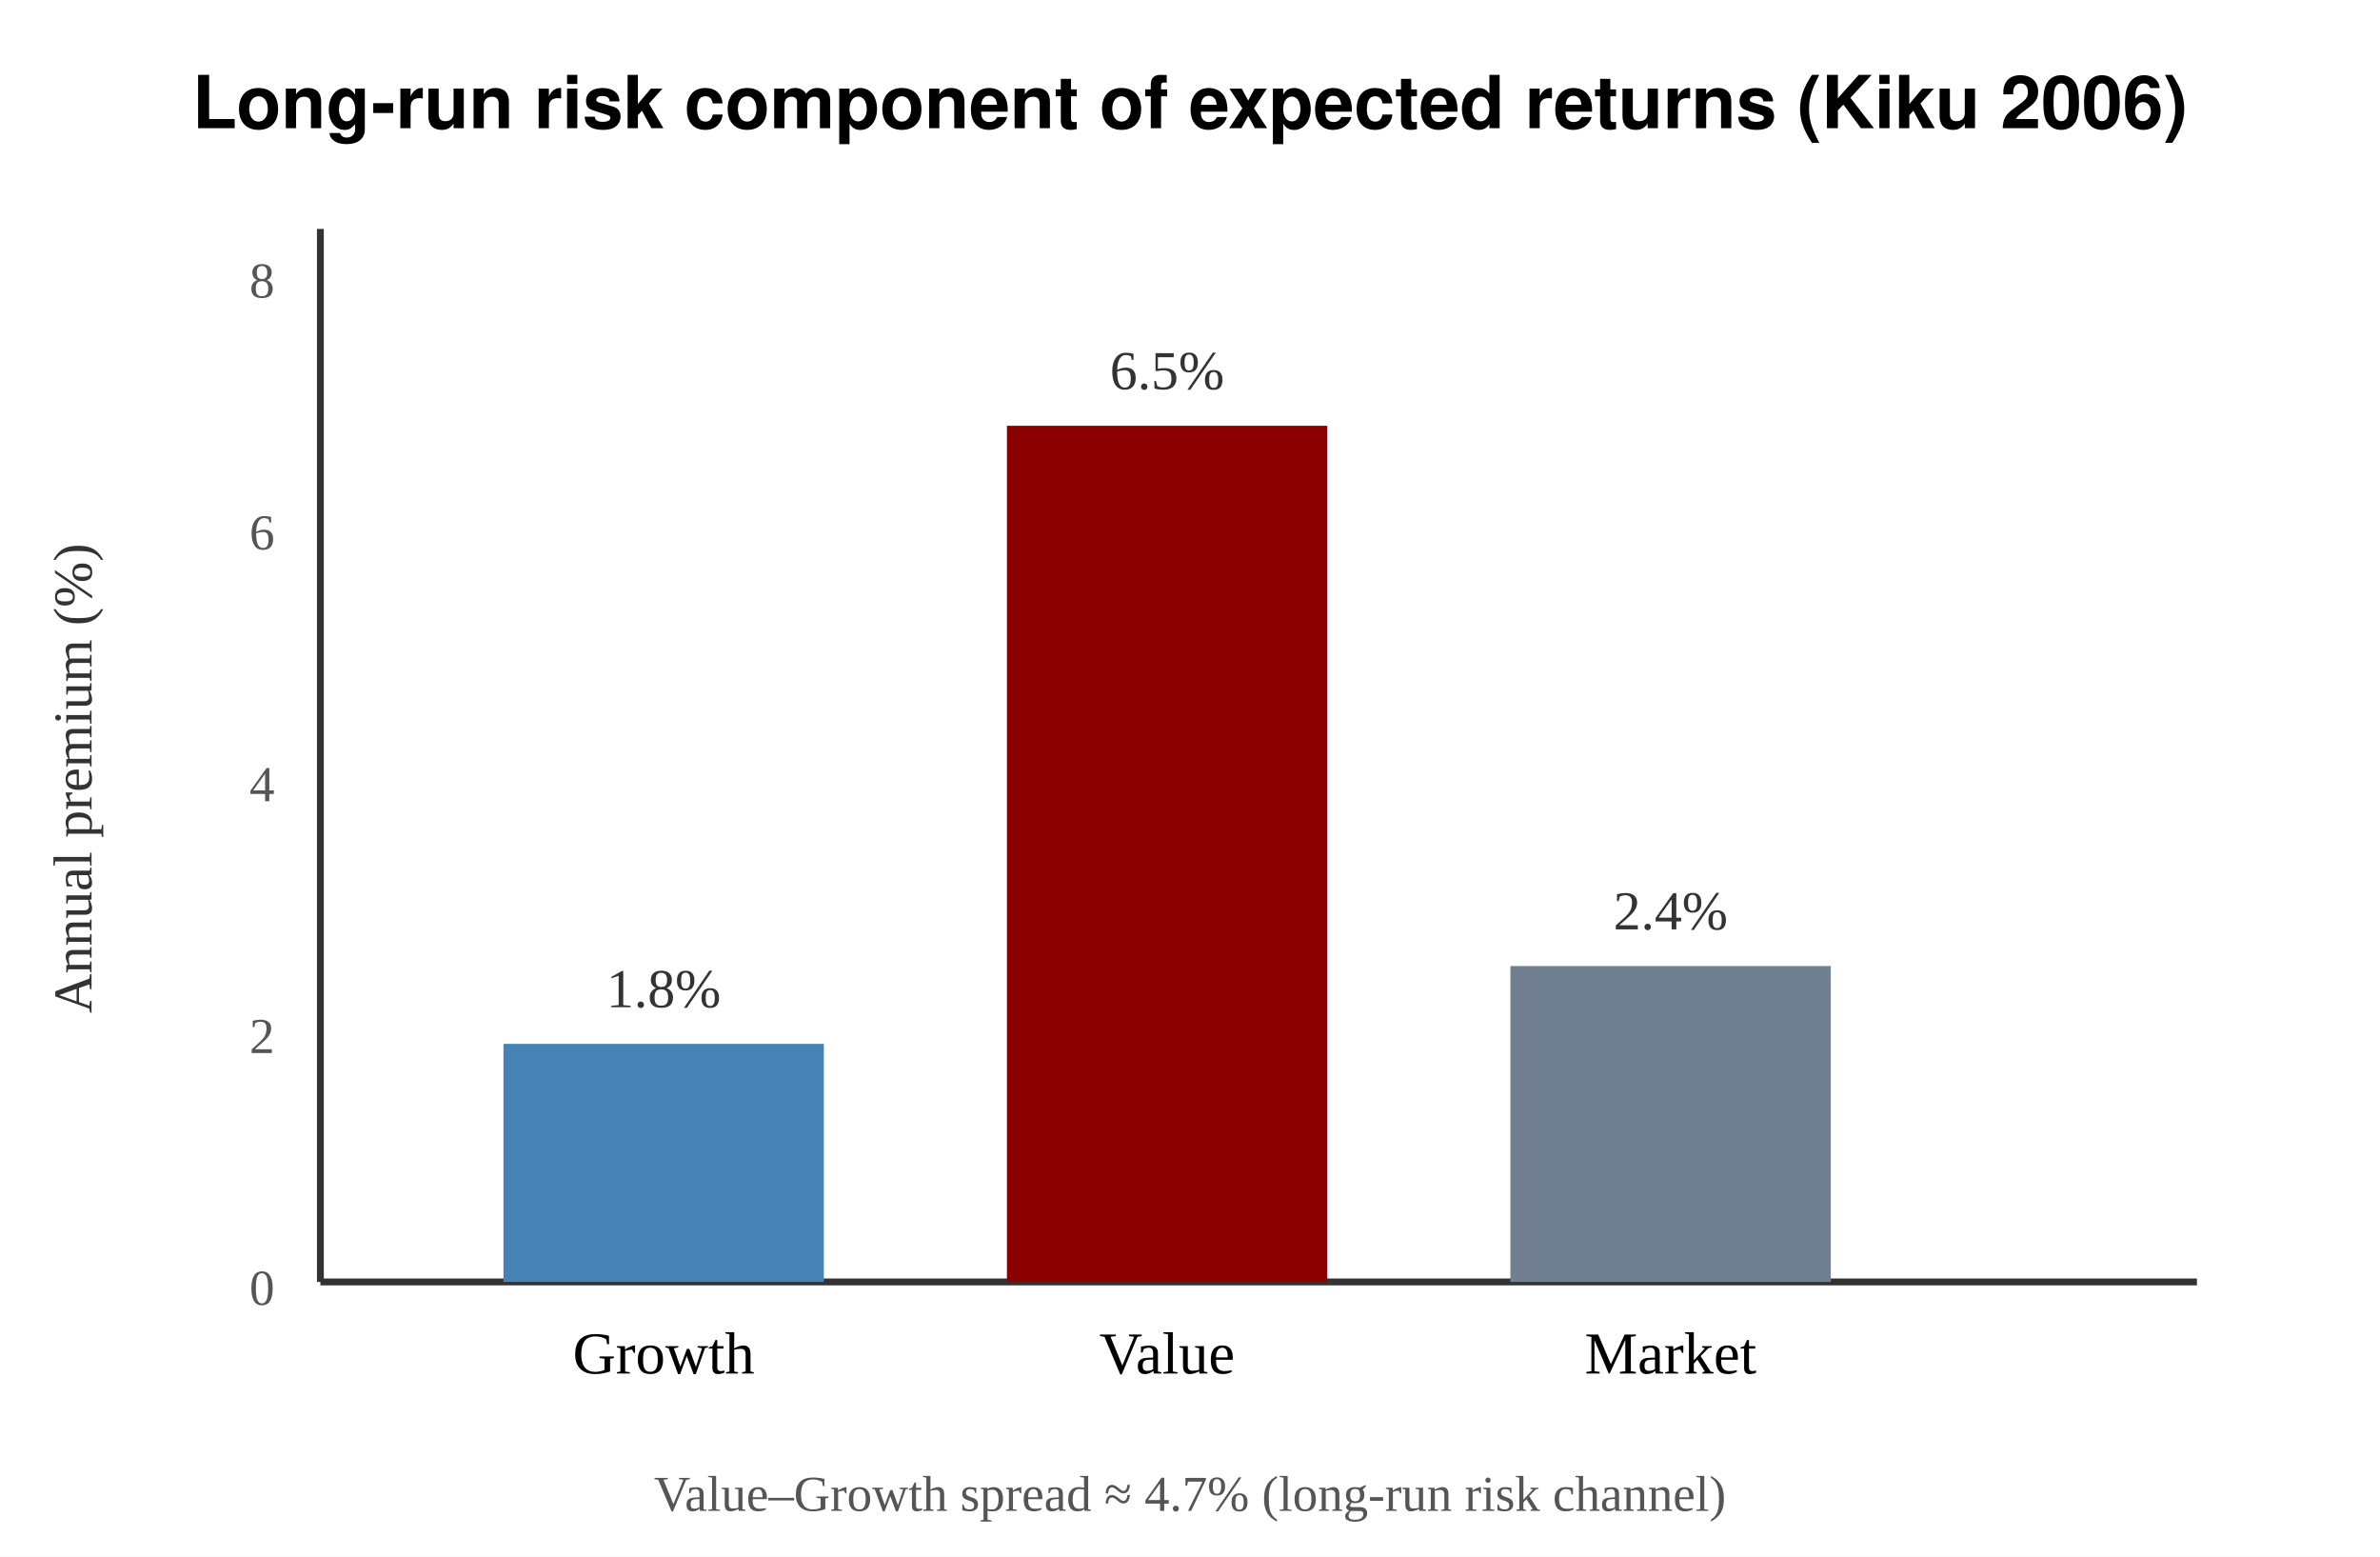
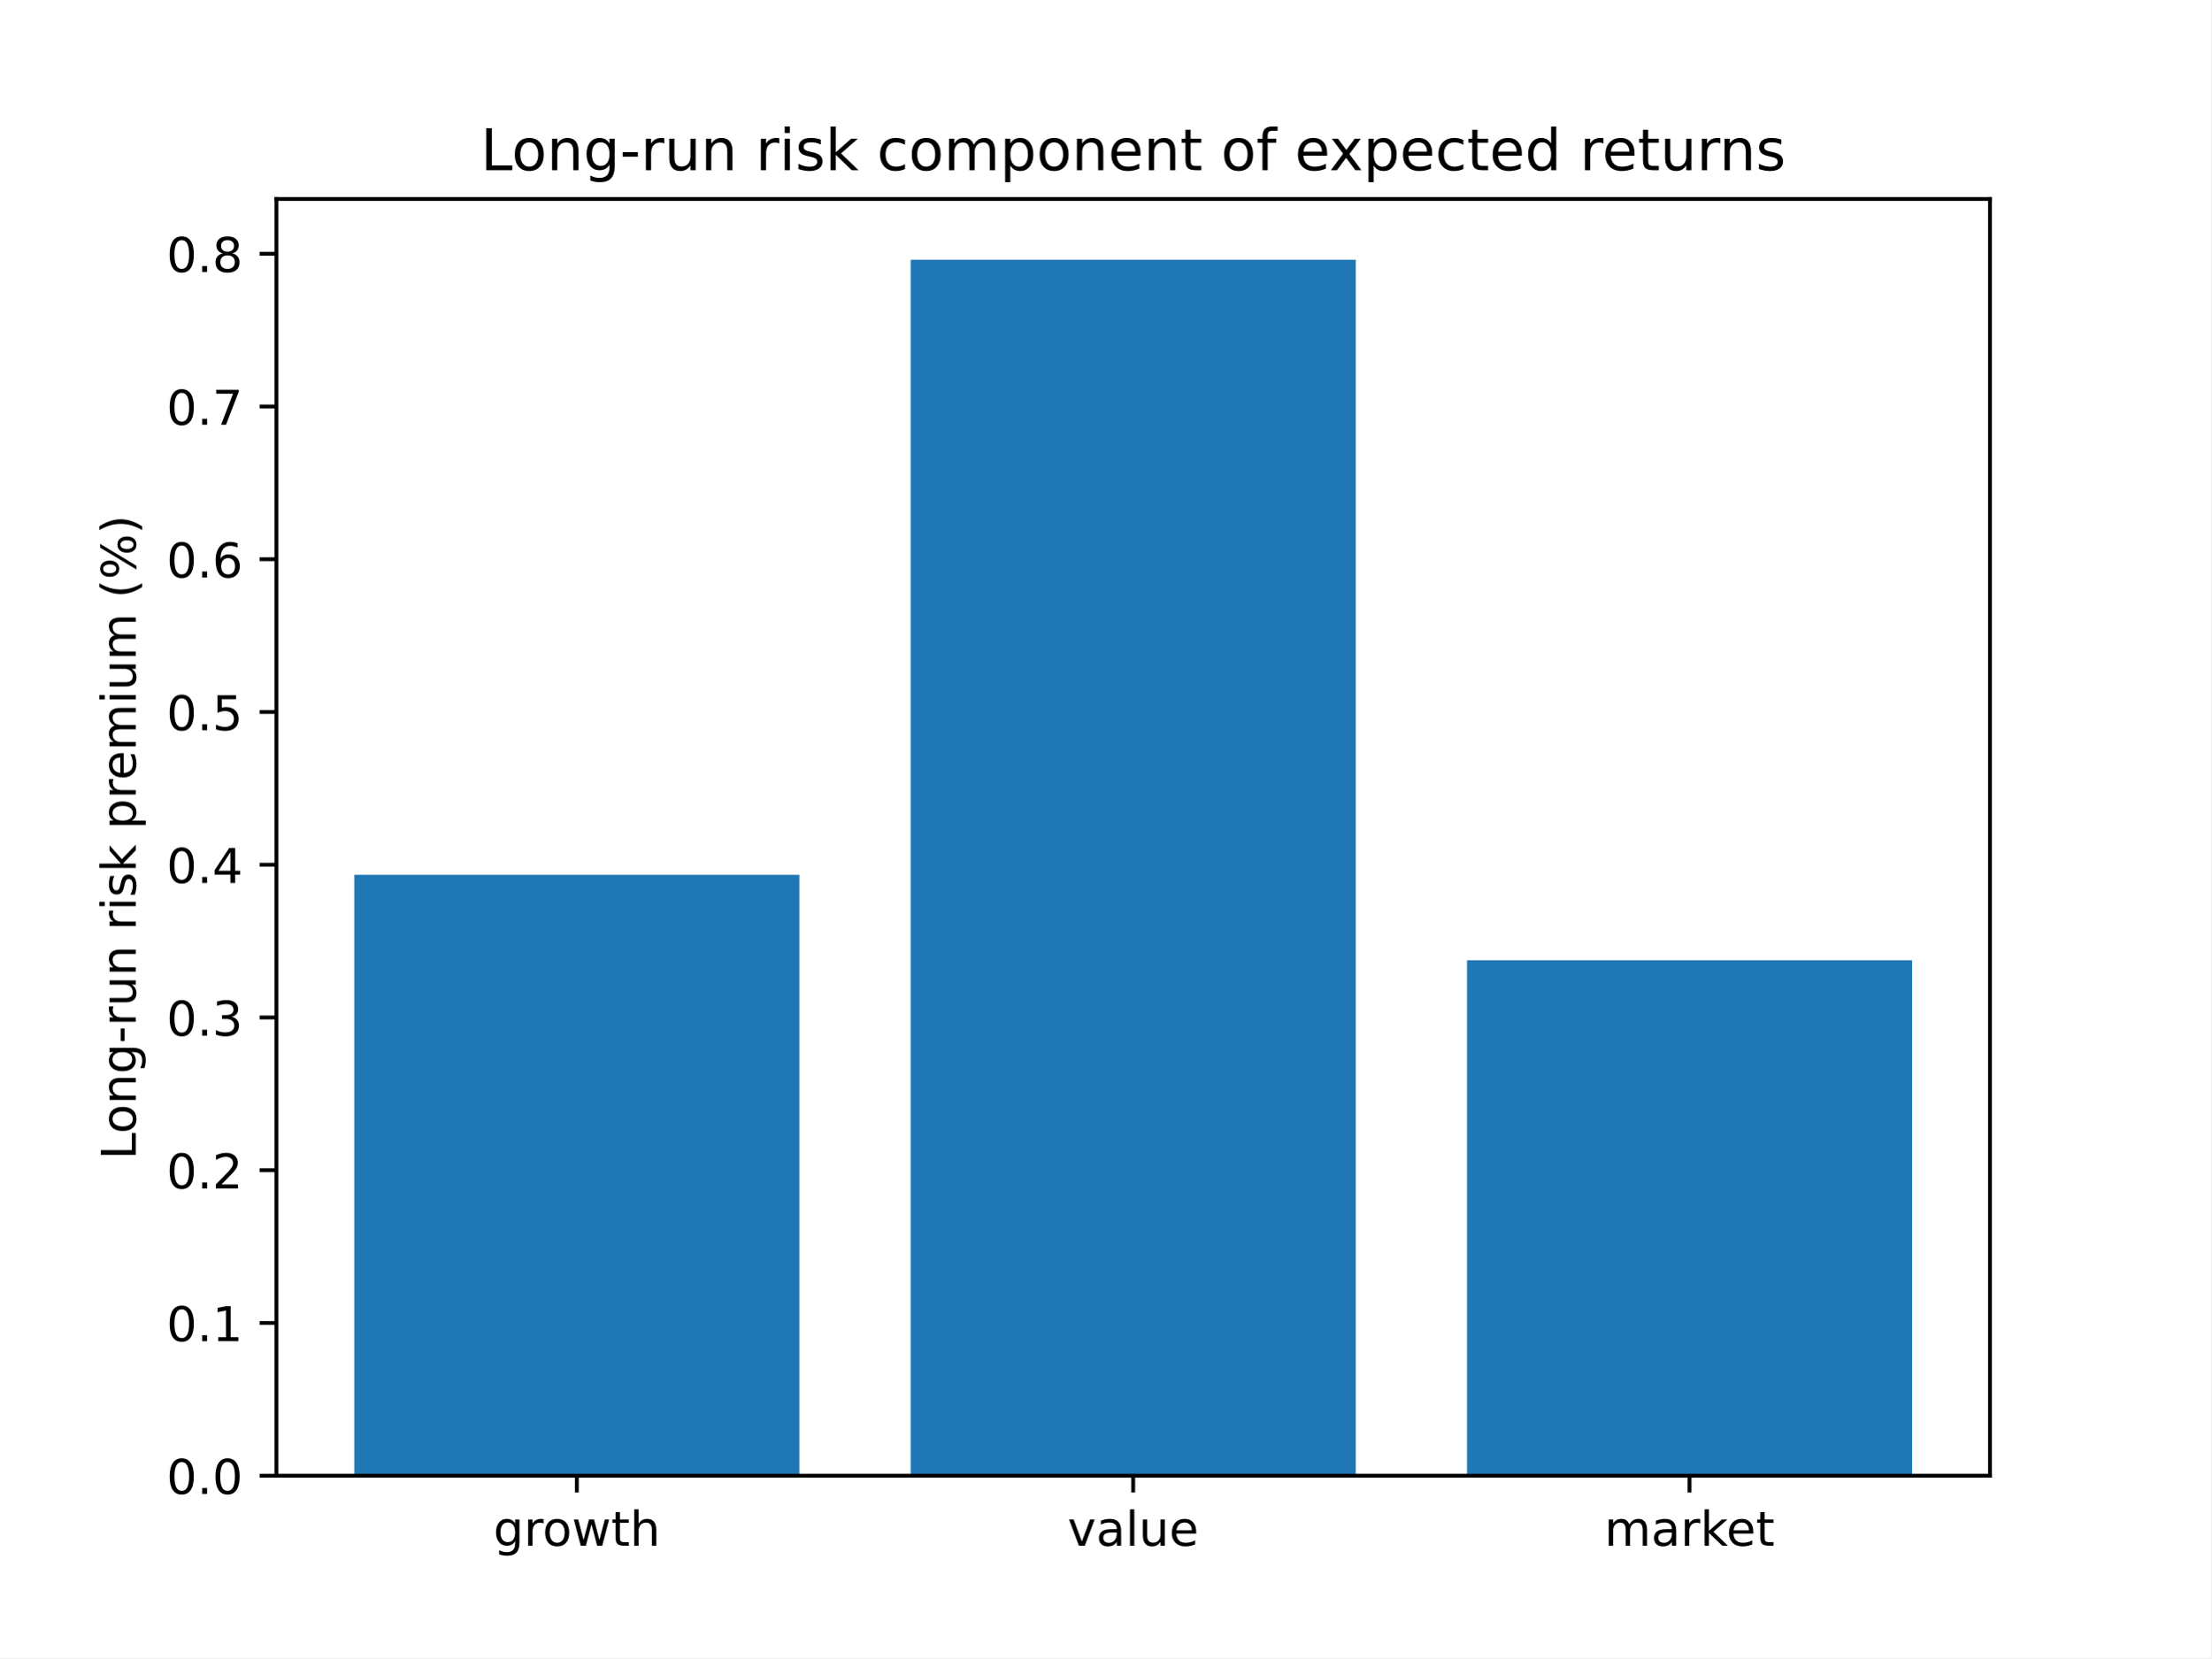
- <svg xmlns="http://www.w3.org/2000/svg" width="520" height="340" viewBox="0 0 520 340">
-   <rect width="520" height="340" fill="white" />
-   <text x="260" y="28" text-anchor="middle" font-family="Helvetica, Arial, sans-serif" font-size="16" font-weight="bold">Long-run risk component of expected returns (Kiku 2006)</text>
-   <line x1="70" y1="50" x2="70" y2="280" stroke="#333" stroke-width="1.5" />
-   <line x1="70" y1="280" x2="480" y2="280" stroke="#333" stroke-width="1.5" />
-   <text x="60" y="285" text-anchor="end" font-size="11" fill="#555">0</text>
-   <text x="60" y="230" text-anchor="end" font-size="11" fill="#555">2</text>
-   <text x="60" y="175" text-anchor="end" font-size="11" fill="#555">4</text>
-   <text x="60" y="120" text-anchor="end" font-size="11" fill="#555">6</text>
-   <text x="60" y="65" text-anchor="end" font-size="11" fill="#555">8</text>
-   <text x="20" y="170" transform="rotate(-90 20 170)" text-anchor="middle" font-size="12" fill="#333">Annual premium (%)</text>
-   <rect x="110" y="228" width="70" height="52" fill="#4682b4" />
-   <text x="145" y="300" text-anchor="middle" font-size="13">Growth</text>
-   <text x="145" y="220" text-anchor="middle" font-size="12" fill="#333">1.8%</text>
-   <rect x="220" y="93" width="70" height="187" fill="#8b0000" />
-   <text x="255" y="300" text-anchor="middle" font-size="13">Value</text>
-   <text x="255" y="85" text-anchor="middle" font-size="12" fill="#333">6.5%</text>
-   <rect x="330" y="211" width="70" height="69" fill="#708090" />
-   <text x="365" y="300" text-anchor="middle" font-size="13">Market</text>
-   <text x="365" y="203" text-anchor="middle" font-size="12" fill="#333">2.4%</text>
-   <text x="260" y="330" text-anchor="middle" font-size="11" fill="#555">Value–Growth spread ≈ 4.7% (long-run risk channel)</text>
+ <svg xmlns="http://www.w3.org/2000/svg" xmlns:xlink="http://www.w3.org/1999/xlink" width="460.8pt" height="345.6pt" viewBox="0 0 460.8 345.6" version="1.1">
+   <defs>
+     <style type="text/css">*{stroke-linejoin: round; stroke-linecap: butt}</style>
+   </defs>
+   <g id="figure_1">
+     <g id="patch_1">
+       <path d="M 0 345.6  L 460.8 345.6  L 460.8 0  L 0 0  z " style="fill: #ffffff" />
+     </g>
+     <g id="axes_1">
+       <g id="patch_2">
+         <path d="M 57.6 307.584  L 414.72 307.584  L 414.72 41.472  L 57.6 41.472  z " style="fill: #ffffff" />
+       </g>
+       <g id="patch_3">
+         <path d="M 73.833 307.584  L 166.591 307.584  L 166.591 182.338  L 73.833 182.338  z " clip-path="url(#p41a8a1a0e6)" style="fill: #1f77b4" />
+       </g>
+       <g id="patch_4">
+         <path d="M 189.781 307.584  L 282.539 307.584  L 282.539 54.144  L 189.781 54.144  z " clip-path="url(#p41a8a1a0e6)" style="fill: #1f77b4" />
+       </g>
+       <g id="patch_5">
+         <path d="M 305.729 307.584  L 398.487 307.584  L 398.487 200.152  L 305.729 200.152  z " clip-path="url(#p41a8a1a0e6)" style="fill: #1f77b4" />
+       </g>
+       <g id="matplotlib.axis_1">
+         <g id="xtick_1">
+           <g id="line2d_1">
+             <defs>
+               <path id="m2b7d809cd4" d="M 0 0  L 0 3.5  " style="stroke: #000000; stroke-width: 0.8" />
+             </defs>
+             <g>
+               <use xlink:href="#m2b7d809cd4" x="120.212" y="307.584" style="stroke: #000000; stroke-width: 0.8" />
+             </g>
+           </g>
+           <g id="text_1">
+             <g transform="translate(102.8151 322.1824) scale(0.1 -0.1)">
+               <defs>
+                 <path id="DejaVuSans-4a" d="M 2906 1791  Q 2906 2416 2648 2759  Q 2391 3103 1925 3103  Q 1463 3103 1205 2759  Q 947 2416 947 1791  Q 947 1169 1205 825  Q 1463 481 1925 481  Q 2391 481 2648 825  Q 2906 1169 2906 1791  z M 3481 434  Q 3481 -459 3084 -895  Q 2688 -1331 1869 -1331  Q 1566 -1331 1297 -1286  Q 1028 -1241 775 -1147  L 775 -588  Q 1028 -725 1275 -790  Q 1522 -856 1778 -856  Q 2344 -856 2625 -561  Q 2906 -266 2906 331  L 2906 616  Q 2728 306 2450 153  Q 2172 0 1784 0  Q 1141 0 747 490  Q 353 981 353 1791  Q 353 2603 747 3093  Q 1141 3584 1784 3584  Q 2172 3584 2450 3431  Q 2728 3278 2906 2969  L 2906 3500  L 3481 3500  L 3481 434  z " transform="scale(0.015625)" />
+                 <path id="DejaVuSans-55" d="M 2631 2963  Q 2534 3019 2420 3045  Q 2306 3072 2169 3072  Q 1681 3072 1420 2755  Q 1159 2438 1159 1844  L 1159 0  L 581 0  L 581 3500  L 1159 3500  L 1159 2956  Q 1341 3275 1631 3429  Q 1922 3584 2338 3584  Q 2397 3584 2469 3576  Q 2541 3569 2628 3553  L 2631 2963  z " transform="scale(0.015625)" />
+                 <path id="DejaVuSans-52" d="M 1959 3097  Q 1497 3097 1228 2736  Q 959 2375 959 1747  Q 959 1119 1226 758  Q 1494 397 1959 397  Q 2419 397 2687 759  Q 2956 1122 2956 1747  Q 2956 2369 2687 2733  Q 2419 3097 1959 3097  z M 1959 3584  Q 2709 3584 3137 3096  Q 3566 2609 3566 1747  Q 3566 888 3137 398  Q 2709 -91 1959 -91  Q 1206 -91 779 398  Q 353 888 353 1747  Q 353 2609 779 3096  Q 1206 3584 1959 3584  z " transform="scale(0.015625)" />
+                 <path id="DejaVuSans-5a" d="M 269 3500  L 844 3500  L 1563 769  L 2278 3500  L 2956 3500  L 3675 769  L 4391 3500  L 4966 3500  L 4050 0  L 3372 0  L 2619 2869  L 1863 0  L 1184 0  L 269 3500  z " transform="scale(0.015625)" />
+                 <path id="DejaVuSans-57" d="M 1172 4494  L 1172 3500  L 2356 3500  L 2356 3053  L 1172 3053  L 1172 1153  Q 1172 725 1289 603  Q 1406 481 1766 481  L 2356 481  L 2356 0  L 1766 0  Q 1100 0 847 248  Q 594 497 594 1153  L 594 3053  L 172 3053  L 172 3500  L 594 3500  L 594 4494  L 1172 4494  z " transform="scale(0.015625)" />
+                 <path id="DejaVuSans-4b" d="M 3513 2113  L 3513 0  L 2938 0  L 2938 2094  Q 2938 2591 2744 2837  Q 2550 3084 2163 3084  Q 1697 3084 1428 2787  Q 1159 2491 1159 1978  L 1159 0  L 581 0  L 581 4863  L 1159 4863  L 1159 2956  Q 1366 3272 1645 3428  Q 1925 3584 2291 3584  Q 2894 3584 3203 3211  Q 3513 2838 3513 2113  z " transform="scale(0.015625)" />
+               </defs>
+               <use xlink:href="#DejaVuSans-4a" />
+               <use xlink:href="#DejaVuSans-55" transform="translate(63.48438 0)" />
+               <use xlink:href="#DejaVuSans-52" transform="translate(102.3906 0)" />
+               <use xlink:href="#DejaVuSans-5a" transform="translate(163.5781 0)" />
+               <use xlink:href="#DejaVuSans-57" transform="translate(245.3594 0)" />
+               <use xlink:href="#DejaVuSans-4b" transform="translate(284.5625 0)" />
+             </g>
+           </g>
+         </g>
+         <g id="xtick_2">
+           <g id="line2d_2">
+             <g>
+               <use xlink:href="#m2b7d809cd4" x="236.16" y="307.584" style="stroke: #000000; stroke-width: 0.8" />
+             </g>
+           </g>
+           <g id="text_2">
+             <g transform="translate(222.5022 322.1824) scale(0.1 -0.1)">
+               <defs>
+                 <path id="DejaVuSans-59" d="M 191 3500  L 800 3500  L 1894 563  L 2988 3500  L 3597 3500  L 2284 0  L 1503 0  L 191 3500  z " transform="scale(0.015625)" />
+                 <path id="DejaVuSans-44" d="M 2194 1759  Q 1497 1759 1228 1600  Q 959 1441 959 1056  Q 959 750 1161 570  Q 1363 391 1709 391  Q 2188 391 2477 730  Q 2766 1069 2766 1631  L 2766 1759  L 2194 1759  z M 3341 1997  L 3341 0  L 2766 0  L 2766 531  Q 2569 213 2275 61  Q 1981 -91 1556 -91  Q 1019 -91 701 211  Q 384 513 384 1019  Q 384 1609 779 1909  Q 1175 2209 1959 2209  L 2766 2209  L 2766 2266  Q 2766 2663 2505 2880  Q 2244 3097 1772 3097  Q 1472 3097 1187 3025  Q 903 2953 641 2809  L 641 3341  Q 956 3463 1253 3523  Q 1550 3584 1831 3584  Q 2591 3584 2966 3190  Q 3341 2797 3341 1997  z " transform="scale(0.015625)" />
+                 <path id="DejaVuSans-4f" d="M 603 4863  L 1178 4863  L 1178 0  L 603 0  L 603 4863  z " transform="scale(0.015625)" />
+                 <path id="DejaVuSans-58" d="M 544 1381  L 544 3500  L 1119 3500  L 1119 1403  Q 1119 906 1312 657  Q 1506 409 1894 409  Q 2359 409 2629 706  Q 2900 1003 2900 1516  L 2900 3500  L 3475 3500  L 3475 0  L 2900 0  L 2900 538  Q 2691 219 2414 64  Q 2138 -91 1772 -91  Q 1169 -91 856 284  Q 544 659 544 1381  z M 1991 3584  L 1991 3584  z " transform="scale(0.015625)" />
+                 <path id="DejaVuSans-48" d="M 3597 1894  L 3597 1613  L 953 1613  Q 991 1019 1311 708  Q 1631 397 2203 397  Q 2534 397 2845 478  Q 3156 559 3463 722  L 3463 178  Q 3153 47 2828 -22  Q 2503 -91 2169 -91  Q 1331 -91 842 396  Q 353 884 353 1716  Q 353 2575 817 3079  Q 1281 3584 2069 3584  Q 2775 3584 3186 3129  Q 3597 2675 3597 1894  z M 3022 2063  Q 3016 2534 2758 2815  Q 2500 3097 2075 3097  Q 1594 3097 1305 2825  Q 1016 2553 972 2059  L 3022 2063  z " transform="scale(0.015625)" />
+               </defs>
+               <use xlink:href="#DejaVuSans-59" />
+               <use xlink:href="#DejaVuSans-44" transform="translate(59.1875 0)" />
+               <use xlink:href="#DejaVuSans-4f" transform="translate(120.4688 0)" />
+               <use xlink:href="#DejaVuSans-58" transform="translate(148.25 0)" />
+               <use xlink:href="#DejaVuSans-48" transform="translate(211.625 0)" />
+             </g>
+           </g>
+         </g>
+         <g id="xtick_3">
+           <g id="line2d_3">
+             <g>
+               <use xlink:href="#m2b7d809cd4" x="352.108" y="307.584" style="stroke: #000000; stroke-width: 0.8" />
+             </g>
+           </g>
+           <g id="text_3">
+             <g transform="translate(334.3643 322.1824) scale(0.1 -0.1)">
+               <defs>
+                 <path id="DejaVuSans-50" d="M 3328 2828  Q 3544 3216 3844 3400  Q 4144 3584 4550 3584  Q 5097 3584 5394 3201  Q 5691 2819 5691 2113  L 5691 0  L 5113 0  L 5113 2094  Q 5113 2597 4934 2840  Q 4756 3084 4391 3084  Q 3944 3084 3684 2787  Q 3425 2491 3425 1978  L 3425 0  L 2847 0  L 2847 2094  Q 2847 2600 2669 2842  Q 2491 3084 2119 3084  Q 1678 3084 1418 2786  Q 1159 2488 1159 1978  L 1159 0  L 581 0  L 581 3500  L 1159 3500  L 1159 2956  Q 1356 3278 1631 3431  Q 1906 3584 2284 3584  Q 2666 3584 2933 3390  Q 3200 3197 3328 2828  z " transform="scale(0.015625)" />
+                 <path id="DejaVuSans-4e" d="M 581 4863  L 1159 4863  L 1159 1991  L 2875 3500  L 3609 3500  L 1753 1863  L 3688 0  L 2938 0  L 1159 1709  L 1159 0  L 581 0  L 581 4863  z " transform="scale(0.015625)" />
+               </defs>
+               <use xlink:href="#DejaVuSans-50" />
+               <use xlink:href="#DejaVuSans-44" transform="translate(97.40625 0)" />
+               <use xlink:href="#DejaVuSans-55" transform="translate(158.6875 0)" />
+               <use xlink:href="#DejaVuSans-4e" transform="translate(199.7969 0)" />
+               <use xlink:href="#DejaVuSans-48" transform="translate(254.1406 0)" />
+               <use xlink:href="#DejaVuSans-57" transform="translate(315.6719 0)" />
+             </g>
+           </g>
+         </g>
+       </g>
+       <g id="matplotlib.axis_2">
+         <g id="ytick_1">
+           <g id="line2d_4">
+             <defs>
+               <path id="m1dedbb5f46" d="M 0 0  L -3.5 0  " style="stroke: #000000; stroke-width: 0.8" />
+             </defs>
+             <g>
+               <use xlink:href="#m1dedbb5f46" x="57.6" y="307.584" style="stroke: #000000; stroke-width: 0.8" />
+             </g>
+           </g>
+           <g id="text_4">
+             <g transform="translate(34.69687 311.3828) scale(0.1 -0.1)">
+               <defs>
+                 <path id="DejaVuSans-13" d="M 2034 4250  Q 1547 4250 1301 3770  Q 1056 3291 1056 2328  Q 1056 1369 1301 889  Q 1547 409 2034 409  Q 2525 409 2770 889  Q 3016 1369 3016 2328  Q 3016 3291 2770 3770  Q 2525 4250 2034 4250  z M 2034 4750  Q 2819 4750 3233 4129  Q 3647 3509 3647 2328  Q 3647 1150 3233 529  Q 2819 -91 2034 -91  Q 1250 -91 836 529  Q 422 1150 422 2328  Q 422 3509 836 4129  Q 1250 4750 2034 4750  z " transform="scale(0.015625)" />
+                 <path id="DejaVuSans-11" d="M 684 794  L 1344 794  L 1344 0  L 684 0  L 684 794  z " transform="scale(0.015625)" />
+               </defs>
+               <use xlink:href="#DejaVuSans-13" />
+               <use xlink:href="#DejaVuSans-11" transform="translate(63.625 0)" />
+               <use xlink:href="#DejaVuSans-13" transform="translate(95.40625 0)" />
+             </g>
+           </g>
+         </g>
+         <g id="ytick_2">
+           <g id="line2d_5">
+             <g>
+               <use xlink:href="#m1dedbb5f46" x="57.6" y="275.747" style="stroke: #000000; stroke-width: 0.8" />
+             </g>
+           </g>
+           <g id="text_5">
+             <g transform="translate(34.69687 279.5457) scale(0.1 -0.1)">
+               <defs>
+                 <path id="DejaVuSans-14" d="M 794 531  L 1825 531  L 1825 4091  L 703 3866  L 703 4441  L 1819 4666  L 2450 4666  L 2450 531  L 3481 531  L 3481 0  L 794 0  L 794 531  z " transform="scale(0.015625)" />
+               </defs>
+               <use xlink:href="#DejaVuSans-13" />
+               <use xlink:href="#DejaVuSans-11" transform="translate(63.625 0)" />
+               <use xlink:href="#DejaVuSans-14" transform="translate(95.40625 0)" />
+             </g>
+           </g>
+         </g>
+         <g id="ytick_3">
+           <g id="line2d_6">
+             <g>
+               <use xlink:href="#m1dedbb5f46" x="57.6" y="243.91" style="stroke: #000000; stroke-width: 0.8" />
+             </g>
+           </g>
+           <g id="text_6">
+             <g transform="translate(34.69687 247.7086) scale(0.1 -0.1)">
+               <defs>
+                 <path id="DejaVuSans-15" d="M 1228 531  L 3431 531  L 3431 0  L 469 0  L 469 531  Q 828 903 1448 1529  Q 2069 2156 2228 2338  Q 2531 2678 2651 2914  Q 2772 3150 2772 3378  Q 2772 3750 2511 3984  Q 2250 4219 1831 4219  Q 1534 4219 1204 4116  Q 875 4013 500 3803  L 500 4441  Q 881 4594 1212 4672  Q 1544 4750 1819 4750  Q 2544 4750 2975 4387  Q 3406 4025 3406 3419  Q 3406 3131 3298 2873  Q 3191 2616 2906 2266  Q 2828 2175 2409 1742  Q 1991 1309 1228 531  z " transform="scale(0.015625)" />
+               </defs>
+               <use xlink:href="#DejaVuSans-13" />
+               <use xlink:href="#DejaVuSans-11" transform="translate(63.625 0)" />
+               <use xlink:href="#DejaVuSans-15" transform="translate(95.40625 0)" />
+             </g>
+           </g>
+         </g>
+         <g id="ytick_4">
+           <g id="line2d_7">
+             <g>
+               <use xlink:href="#m1dedbb5f46" x="57.6" y="212.073" style="stroke: #000000; stroke-width: 0.8" />
+             </g>
+           </g>
+           <g id="text_7">
+             <g transform="translate(34.69687 215.8715) scale(0.1 -0.1)">
+               <defs>
+                 <path id="DejaVuSans-16" d="M 2597 2516  Q 3050 2419 3304 2112  Q 3559 1806 3559 1356  Q 3559 666 3084 287  Q 2609 -91 1734 -91  Q 1441 -91 1130 -33  Q 819 25 488 141  L 488 750  Q 750 597 1062 519  Q 1375 441 1716 441  Q 2309 441 2620 675  Q 2931 909 2931 1356  Q 2931 1769 2642 2001  Q 2353 2234 1838 2234  L 1294 2234  L 1294 2753  L 1863 2753  Q 2328 2753 2575 2939  Q 2822 3125 2822 3475  Q 2822 3834 2567 4026  Q 2313 4219 1838 4219  Q 1578 4219 1281 4162  Q 984 4106 628 3988  L 628 4550  Q 988 4650 1302 4700  Q 1616 4750 1894 4750  Q 2613 4750 3031 4423  Q 3450 4097 3450 3541  Q 3450 3153 3228 2886  Q 3006 2619 2597 2516  z " transform="scale(0.015625)" />
+               </defs>
+               <use xlink:href="#DejaVuSans-13" />
+               <use xlink:href="#DejaVuSans-11" transform="translate(63.625 0)" />
+               <use xlink:href="#DejaVuSans-16" transform="translate(95.40625 0)" />
+             </g>
+           </g>
+         </g>
+         <g id="ytick_5">
+           <g id="line2d_8">
+             <g>
+               <use xlink:href="#m1dedbb5f46" x="57.6" y="180.236" style="stroke: #000000; stroke-width: 0.8" />
+             </g>
+           </g>
+           <g id="text_8">
+             <g transform="translate(34.69687 184.0344) scale(0.1 -0.1)">
+               <defs>
+                 <path id="DejaVuSans-17" d="M 2419 4116  L 825 1625  L 2419 1625  L 2419 4116  z M 2253 4666  L 3047 4666  L 3047 1625  L 3713 1625  L 3713 1100  L 3047 1100  L 3047 0  L 2419 0  L 2419 1100  L 313 1100  L 313 1709  L 2253 4666  z " transform="scale(0.015625)" />
+               </defs>
+               <use xlink:href="#DejaVuSans-13" />
+               <use xlink:href="#DejaVuSans-11" transform="translate(63.625 0)" />
+               <use xlink:href="#DejaVuSans-17" transform="translate(95.40625 0)" />
+             </g>
+           </g>
+         </g>
+         <g id="ytick_6">
+           <g id="line2d_9">
+             <g>
+               <use xlink:href="#m1dedbb5f46" x="57.6" y="148.399" style="stroke: #000000; stroke-width: 0.8" />
+             </g>
+           </g>
+           <g id="text_9">
+             <g transform="translate(34.69687 152.1973) scale(0.1 -0.1)">
+               <defs>
+                 <path id="DejaVuSans-18" d="M 691 4666  L 3169 4666  L 3169 4134  L 1269 4134  L 1269 2991  Q 1406 3038 1543 3061  Q 1681 3084 1819 3084  Q 2600 3084 3056 2656  Q 3513 2228 3513 1497  Q 3513 744 3044 326  Q 2575 -91 1722 -91  Q 1428 -91 1123 -41  Q 819 9 494 109  L 494 744  Q 775 591 1075 516  Q 1375 441 1709 441  Q 2250 441 2565 725  Q 2881 1009 2881 1497  Q 2881 1984 2565 2268  Q 2250 2553 1709 2553  Q 1456 2553 1204 2497  Q 953 2441 691 2322  L 691 4666  z " transform="scale(0.015625)" />
+               </defs>
+               <use xlink:href="#DejaVuSans-13" />
+               <use xlink:href="#DejaVuSans-11" transform="translate(63.625 0)" />
+               <use xlink:href="#DejaVuSans-18" transform="translate(95.40625 0)" />
+             </g>
+           </g>
+         </g>
+         <g id="ytick_7">
+           <g id="line2d_10">
+             <g>
+               <use xlink:href="#m1dedbb5f46" x="57.6" y="116.561" style="stroke: #000000; stroke-width: 0.8" />
+             </g>
+           </g>
+           <g id="text_10">
+             <g transform="translate(34.69687 120.3602) scale(0.1 -0.1)">
+               <defs>
+                 <path id="DejaVuSans-19" d="M 2113 2584  Q 1688 2584 1439 2293  Q 1191 2003 1191 1497  Q 1191 994 1439 701  Q 1688 409 2113 409  Q 2538 409 2786 701  Q 3034 994 3034 1497  Q 3034 2003 2786 2293  Q 2538 2584 2113 2584  z M 3366 4563  L 3366 3988  Q 3128 4100 2886 4159  Q 2644 4219 2406 4219  Q 1781 4219 1451 3797  Q 1122 3375 1075 2522  Q 1259 2794 1537 2939  Q 1816 3084 2150 3084  Q 2853 3084 3261 2657  Q 3669 2231 3669 1497  Q 3669 778 3244 343  Q 2819 -91 2113 -91  Q 1303 -91 875 529  Q 447 1150 447 2328  Q 447 3434 972 4092  Q 1497 4750 2381 4750  Q 2619 4750 2861 4703  Q 3103 4656 3366 4563  z " transform="scale(0.015625)" />
+               </defs>
+               <use xlink:href="#DejaVuSans-13" />
+               <use xlink:href="#DejaVuSans-11" transform="translate(63.625 0)" />
+               <use xlink:href="#DejaVuSans-19" transform="translate(95.40625 0)" />
+             </g>
+           </g>
+         </g>
+         <g id="ytick_8">
+           <g id="line2d_11">
+             <g>
+               <use xlink:href="#m1dedbb5f46" x="57.6" y="84.724" style="stroke: #000000; stroke-width: 0.8" />
+             </g>
+           </g>
+           <g id="text_11">
+             <g transform="translate(34.69687 88.52315) scale(0.1 -0.1)">
+               <defs>
+                 <path id="DejaVuSans-1a" d="M 525 4666  L 3525 4666  L 3525 4397  L 1831 0  L 1172 0  L 2766 4134  L 525 4134  L 525 4666  z " transform="scale(0.015625)" />
+               </defs>
+               <use xlink:href="#DejaVuSans-13" />
+               <use xlink:href="#DejaVuSans-11" transform="translate(63.625 0)" />
+               <use xlink:href="#DejaVuSans-1a" transform="translate(95.40625 0)" />
+             </g>
+           </g>
+         </g>
+         <g id="ytick_9">
+           <g id="line2d_12">
+             <g>
+               <use xlink:href="#m1dedbb5f46" x="57.6" y="52.887" style="stroke: #000000; stroke-width: 0.8" />
+             </g>
+           </g>
+           <g id="text_12">
+             <g transform="translate(34.69687 56.68606) scale(0.1 -0.1)">
+               <defs>
+                 <path id="DejaVuSans-1b" d="M 2034 2216  Q 1584 2216 1326 1975  Q 1069 1734 1069 1313  Q 1069 891 1326 650  Q 1584 409 2034 409  Q 2484 409 2743 651  Q 3003 894 3003 1313  Q 3003 1734 2745 1975  Q 2488 2216 2034 2216  z M 1403 2484  Q 997 2584 770 2862  Q 544 3141 544 3541  Q 544 4100 942 4425  Q 1341 4750 2034 4750  Q 2731 4750 3128 4425  Q 3525 4100 3525 3541  Q 3525 3141 3298 2862  Q 3072 2584 2669 2484  Q 3125 2378 3379 2068  Q 3634 1759 3634 1313  Q 3634 634 3220 271  Q 2806 -91 2034 -91  Q 1263 -91 848 271  Q 434 634 434 1313  Q 434 1759 690 2068  Q 947 2378 1403 2484  z M 1172 3481  Q 1172 3119 1398 2916  Q 1625 2713 2034 2713  Q 2441 2713 2670 2916  Q 2900 3119 2900 3481  Q 2900 3844 2670 4047  Q 2441 4250 2034 4250  Q 1625 4250 1398 4047  Q 1172 3844 1172 3481  z " transform="scale(0.015625)" />
+               </defs>
+               <use xlink:href="#DejaVuSans-13" />
+               <use xlink:href="#DejaVuSans-11" transform="translate(63.625 0)" />
+               <use xlink:href="#DejaVuSans-1b" transform="translate(95.40625 0)" />
+             </g>
+           </g>
+         </g>
+         <g id="text_13">
+           <g transform="translate(28.29453 241.6842) rotate(-90) scale(0.1 -0.1)">
+             <defs>
+               <path id="DejaVuSans-2f" d="M 628 4666  L 1259 4666  L 1259 531  L 3531 531  L 3531 0  L 628 0  L 628 4666  z " transform="scale(0.015625)" />
+               <path id="DejaVuSans-51" d="M 3513 2113  L 3513 0  L 2938 0  L 2938 2094  Q 2938 2591 2744 2837  Q 2550 3084 2163 3084  Q 1697 3084 1428 2787  Q 1159 2491 1159 1978  L 1159 0  L 581 0  L 581 3500  L 1159 3500  L 1159 2956  Q 1366 3272 1645 3428  Q 1925 3584 2291 3584  Q 2894 3584 3203 3211  Q 3513 2838 3513 2113  z " transform="scale(0.015625)" />
+               <path id="DejaVuSans-10" d="M 313 2009  L 1997 2009  L 1997 1497  L 313 1497  L 313 2009  z " transform="scale(0.015625)" />
+               <path id="DejaVuSans-3" transform="scale(0.015625)" />
+               <path id="DejaVuSans-4c" d="M 603 3500  L 1178 3500  L 1178 0  L 603 0  L 603 3500  z M 603 4863  L 1178 4863  L 1178 4134  L 603 4134  L 603 4863  z " transform="scale(0.015625)" />
+               <path id="DejaVuSans-56" d="M 2834 3397  L 2834 2853  Q 2591 2978 2328 3040  Q 2066 3103 1784 3103  Q 1356 3103 1142 2972  Q 928 2841 928 2578  Q 928 2378 1081 2264  Q 1234 2150 1697 2047  L 1894 2003  Q 2506 1872 2764 1633  Q 3022 1394 3022 966  Q 3022 478 2636 193  Q 2250 -91 1575 -91  Q 1294 -91 989 -36  Q 684 19 347 128  L 347 722  Q 666 556 975 473  Q 1284 391 1588 391  Q 1994 391 2212 530  Q 2431 669 2431 922  Q 2431 1156 2273 1281  Q 2116 1406 1581 1522  L 1381 1569  Q 847 1681 609 1914  Q 372 2147 372 2553  Q 372 3047 722 3315  Q 1072 3584 1716 3584  Q 2034 3584 2315 3537  Q 2597 3491 2834 3397  z " transform="scale(0.015625)" />
+               <path id="DejaVuSans-53" d="M 1159 525  L 1159 -1331  L 581 -1331  L 581 3500  L 1159 3500  L 1159 2969  Q 1341 3281 1617 3432  Q 1894 3584 2278 3584  Q 2916 3584 3314 3078  Q 3713 2572 3713 1747  Q 3713 922 3314 415  Q 2916 -91 2278 -91  Q 1894 -91 1617 61  Q 1341 213 1159 525  z M 3116 1747  Q 3116 2381 2855 2742  Q 2594 3103 2138 3103  Q 1681 3103 1420 2742  Q 1159 2381 1159 1747  Q 1159 1113 1420 752  Q 1681 391 2138 391  Q 2594 391 2855 752  Q 3116 1113 3116 1747  z " transform="scale(0.015625)" />
+               <path id="DejaVuSans-b" d="M 1984 4856  Q 1566 4138 1362 3434  Q 1159 2731 1159 2009  Q 1159 1288 1364 580  Q 1569 -128 1984 -844  L 1484 -844  Q 1016 -109 783 600  Q 550 1309 550 2009  Q 550 2706 781 3412  Q 1013 4119 1484 4856  L 1984 4856  z " transform="scale(0.015625)" />
+               <path id="DejaVuSans-8" d="M 4653 2053  Q 4381 2053 4226 1822  Q 4072 1591 4072 1178  Q 4072 772 4226 539  Q 4381 306 4653 306  Q 4919 306 5073 539  Q 5228 772 5228 1178  Q 5228 1588 5073 1820  Q 4919 2053 4653 2053  z M 4653 2450  Q 5147 2450 5437 2106  Q 5728 1763 5728 1178  Q 5728 594 5436 251  Q 5144 -91 4653 -91  Q 4153 -91 3862 251  Q 3572 594 3572 1178  Q 3572 1766 3864 2108  Q 4156 2450 4653 2450  z M 1428 4353  Q 1159 4353 1004 4120  Q 850 3888 850 3481  Q 850 3069 1003 2837  Q 1156 2606 1428 2606  Q 1700 2606 1854 2837  Q 2009 3069 2009 3481  Q 2009 3884 1853 4118  Q 1697 4353 1428 4353  z M 4250 4750  L 4750 4750  L 1831 -91  L 1331 -91  L 4250 4750  z M 1428 4750  Q 1922 4750 2215 4408  Q 2509 4066 2509 3481  Q 2509 2891 2217 2550  Q 1925 2209 1428 2209  Q 931 2209 642 2551  Q 353 2894 353 3481  Q 353 4063 643 4406  Q 934 4750 1428 4750  z " transform="scale(0.015625)" />
+               <path id="DejaVuSans-c" d="M 513 4856  L 1013 4856  Q 1481 4119 1714 3412  Q 1947 2706 1947 2009  Q 1947 1309 1714 600  Q 1481 -109 1013 -844  L 513 -844  Q 928 -128 1133 580  Q 1338 1288 1338 2009  Q 1338 2731 1133 3434  Q 928 4138 513 4856  z " transform="scale(0.015625)" />
+             </defs>
+             <use xlink:href="#DejaVuSans-2f" />
+             <use xlink:href="#DejaVuSans-52" transform="translate(53.96875 0)" />
+             <use xlink:href="#DejaVuSans-51" transform="translate(115.1562 0)" />
+             <use xlink:href="#DejaVuSans-4a" transform="translate(178.5312 0)" />
+             <use xlink:href="#DejaVuSans-10" transform="translate(242.0156 0)" />
+             <use xlink:href="#DejaVuSans-55" transform="translate(278.0938 0)" />
+             <use xlink:href="#DejaVuSans-58" transform="translate(319.2031 0)" />
+             <use xlink:href="#DejaVuSans-51" transform="translate(382.5781 0)" />
+             <use xlink:href="#DejaVuSans-3" transform="translate(445.9531 0)" />
+             <use xlink:href="#DejaVuSans-55" transform="translate(477.7344 0)" />
+             <use xlink:href="#DejaVuSans-4c" transform="translate(518.8438 0)" />
+             <use xlink:href="#DejaVuSans-56" transform="translate(546.625 0)" />
+             <use xlink:href="#DejaVuSans-4e" transform="translate(598.7188 0)" />
+             <use xlink:href="#DejaVuSans-3" transform="translate(656.625 0)" />
+             <use xlink:href="#DejaVuSans-53" transform="translate(688.4062 0)" />
+             <use xlink:href="#DejaVuSans-55" transform="translate(751.8906 0)" />
+             <use xlink:href="#DejaVuSans-48" transform="translate(790.7969 0)" />
+             <use xlink:href="#DejaVuSans-50" transform="translate(852.3281 0)" />
+             <use xlink:href="#DejaVuSans-4c" transform="translate(949.7344 0)" />
+             <use xlink:href="#DejaVuSans-58" transform="translate(977.5156 0)" />
+             <use xlink:href="#DejaVuSans-50" transform="translate(1040.891 0)" />
+             <use xlink:href="#DejaVuSans-3" transform="translate(1138.297 0)" />
+             <use xlink:href="#DejaVuSans-b" transform="translate(1170.078 0)" />
+             <use xlink:href="#DejaVuSans-8" transform="translate(1209.094 0)" />
+             <use xlink:href="#DejaVuSans-c" transform="translate(1304.109 0)" />
+           </g>
+         </g>
+       </g>
+       <g id="patch_6">
+         <path d="M 57.6 307.584  L 57.6 41.472  " style="fill: none; stroke: #000000; stroke-width: 0.8; stroke-linejoin: miter; stroke-linecap: square" />
+       </g>
+       <g id="patch_7">
+         <path d="M 414.72 307.584  L 414.72 41.472  " style="fill: none; stroke: #000000; stroke-width: 0.8; stroke-linejoin: miter; stroke-linecap: square" />
+       </g>
+       <g id="patch_8">
+         <path d="M 57.6 307.584  L 414.72 307.584  " style="fill: none; stroke: #000000; stroke-width: 0.8; stroke-linejoin: miter; stroke-linecap: square" />
+       </g>
+       <g id="patch_9">
+         <path d="M 57.6 41.472  L 414.72 41.472  " style="fill: none; stroke: #000000; stroke-width: 0.8; stroke-linejoin: miter; stroke-linecap: square" />
+       </g>
+       <g id="text_14">
+         <g transform="translate(100.1456 35.472) scale(0.12 -0.12)">
+           <defs>
+             <path id="DejaVuSans-46" d="M 3122 3366  L 3122 2828  Q 2878 2963 2633 3030  Q 2388 3097 2138 3097  Q 1578 3097 1268 2742  Q 959 2388 959 1747  Q 959 1106 1268 751  Q 1578 397 2138 397  Q 2388 397 2633 464  Q 2878 531 3122 666  L 3122 134  Q 2881 22 2623 -34  Q 2366 -91 2075 -91  Q 1284 -91 818 406  Q 353 903 353 1747  Q 353 2603 823 3093  Q 1294 3584 2113 3584  Q 2378 3584 2631 3529  Q 2884 3475 3122 3366  z " transform="scale(0.015625)" />
+             <path id="DejaVuSans-49" d="M 2375 4863  L 2375 4384  L 1825 4384  Q 1516 4384 1395 4259  Q 1275 4134 1275 3809  L 1275 3500  L 2222 3500  L 2222 3053  L 1275 3053  L 1275 0  L 697 0  L 697 3053  L 147 3053  L 147 3500  L 697 3500  L 697 3744  Q 697 4328 969 4595  Q 1241 4863 1831 4863  L 2375 4863  z " transform="scale(0.015625)" />
+             <path id="DejaVuSans-5b" d="M 3513 3500  L 2247 1797  L 3578 0  L 2900 0  L 1881 1375  L 863 0  L 184 0  L 1544 1831  L 300 3500  L 978 3500  L 1906 2253  L 2834 3500  L 3513 3500  z " transform="scale(0.015625)" />
+             <path id="DejaVuSans-47" d="M 2906 2969  L 2906 4863  L 3481 4863  L 3481 0  L 2906 0  L 2906 525  Q 2725 213 2448 61  Q 2172 -91 1784 -91  Q 1150 -91 751 415  Q 353 922 353 1747  Q 353 2572 751 3078  Q 1150 3584 1784 3584  Q 2172 3584 2448 3432  Q 2725 3281 2906 2969  z M 947 1747  Q 947 1113 1208 752  Q 1469 391 1925 391  Q 2381 391 2643 752  Q 2906 1113 2906 1747  Q 2906 2381 2643 2742  Q 2381 3103 1925 3103  Q 1469 3103 1208 2742  Q 947 2381 947 1747  z " transform="scale(0.015625)" />
+           </defs>
+           <use xlink:href="#DejaVuSans-2f" />
+           <use xlink:href="#DejaVuSans-52" transform="translate(53.96875 0)" />
+           <use xlink:href="#DejaVuSans-51" transform="translate(115.1562 0)" />
+           <use xlink:href="#DejaVuSans-4a" transform="translate(178.5312 0)" />
+           <use xlink:href="#DejaVuSans-10" transform="translate(242.0156 0)" />
+           <use xlink:href="#DejaVuSans-55" transform="translate(278.0938 0)" />
+           <use xlink:href="#DejaVuSans-58" transform="translate(319.2031 0)" />
+           <use xlink:href="#DejaVuSans-51" transform="translate(382.5781 0)" />
+           <use xlink:href="#DejaVuSans-3" transform="translate(445.9531 0)" />
+           <use xlink:href="#DejaVuSans-55" transform="translate(477.7344 0)" />
+           <use xlink:href="#DejaVuSans-4c" transform="translate(518.8438 0)" />
+           <use xlink:href="#DejaVuSans-56" transform="translate(546.625 0)" />
+           <use xlink:href="#DejaVuSans-4e" transform="translate(598.7188 0)" />
+           <use xlink:href="#DejaVuSans-3" transform="translate(656.625 0)" />
+           <use xlink:href="#DejaVuSans-46" transform="translate(688.4062 0)" />
+           <use xlink:href="#DejaVuSans-52" transform="translate(743.3906 0)" />
+           <use xlink:href="#DejaVuSans-50" transform="translate(804.5781 0)" />
+           <use xlink:href="#DejaVuSans-53" transform="translate(901.9844 0)" />
+           <use xlink:href="#DejaVuSans-52" transform="translate(965.4688 0)" />
+           <use xlink:href="#DejaVuSans-51" transform="translate(1026.656 0)" />
+           <use xlink:href="#DejaVuSans-48" transform="translate(1090.031 0)" />
+           <use xlink:href="#DejaVuSans-51" transform="translate(1151.562 0)" />
+           <use xlink:href="#DejaVuSans-57" transform="translate(1214.938 0)" />
+           <use xlink:href="#DejaVuSans-3" transform="translate(1254.141 0)" />
+           <use xlink:href="#DejaVuSans-52" transform="translate(1285.922 0)" />
+           <use xlink:href="#DejaVuSans-49" transform="translate(1347.109 0)" />
+           <use xlink:href="#DejaVuSans-3" transform="translate(1382.312 0)" />
+           <use xlink:href="#DejaVuSans-48" transform="translate(1414.094 0)" />
+           <use xlink:href="#DejaVuSans-5b" transform="translate(1473.875 0)" />
+           <use xlink:href="#DejaVuSans-53" transform="translate(1533.062 0)" />
+           <use xlink:href="#DejaVuSans-48" transform="translate(1596.547 0)" />
+           <use xlink:href="#DejaVuSans-46" transform="translate(1658.078 0)" />
+           <use xlink:href="#DejaVuSans-57" transform="translate(1713.062 0)" />
+           <use xlink:href="#DejaVuSans-48" transform="translate(1752.266 0)" />
+           <use xlink:href="#DejaVuSans-47" transform="translate(1813.797 0)" />
+           <use xlink:href="#DejaVuSans-3" transform="translate(1877.281 0)" />
+           <use xlink:href="#DejaVuSans-55" transform="translate(1909.062 0)" />
+           <use xlink:href="#DejaVuSans-48" transform="translate(1947.969 0)" />
+           <use xlink:href="#DejaVuSans-57" transform="translate(2009.5 0)" />
+           <use xlink:href="#DejaVuSans-58" transform="translate(2048.703 0)" />
+           <use xlink:href="#DejaVuSans-55" transform="translate(2112.078 0)" />
+           <use xlink:href="#DejaVuSans-51" transform="translate(2151.438 0)" />
+           <use xlink:href="#DejaVuSans-56" transform="translate(2214.812 0)" />
+         </g>
+       </g>
+     </g>
+   </g>
+   <defs>
+     <clipPath id="p41a8a1a0e6">
+       <rect x="57.6" y="41.472" width="357.12" height="266.112" />
+     </clipPath>
+   </defs>
</svg>
